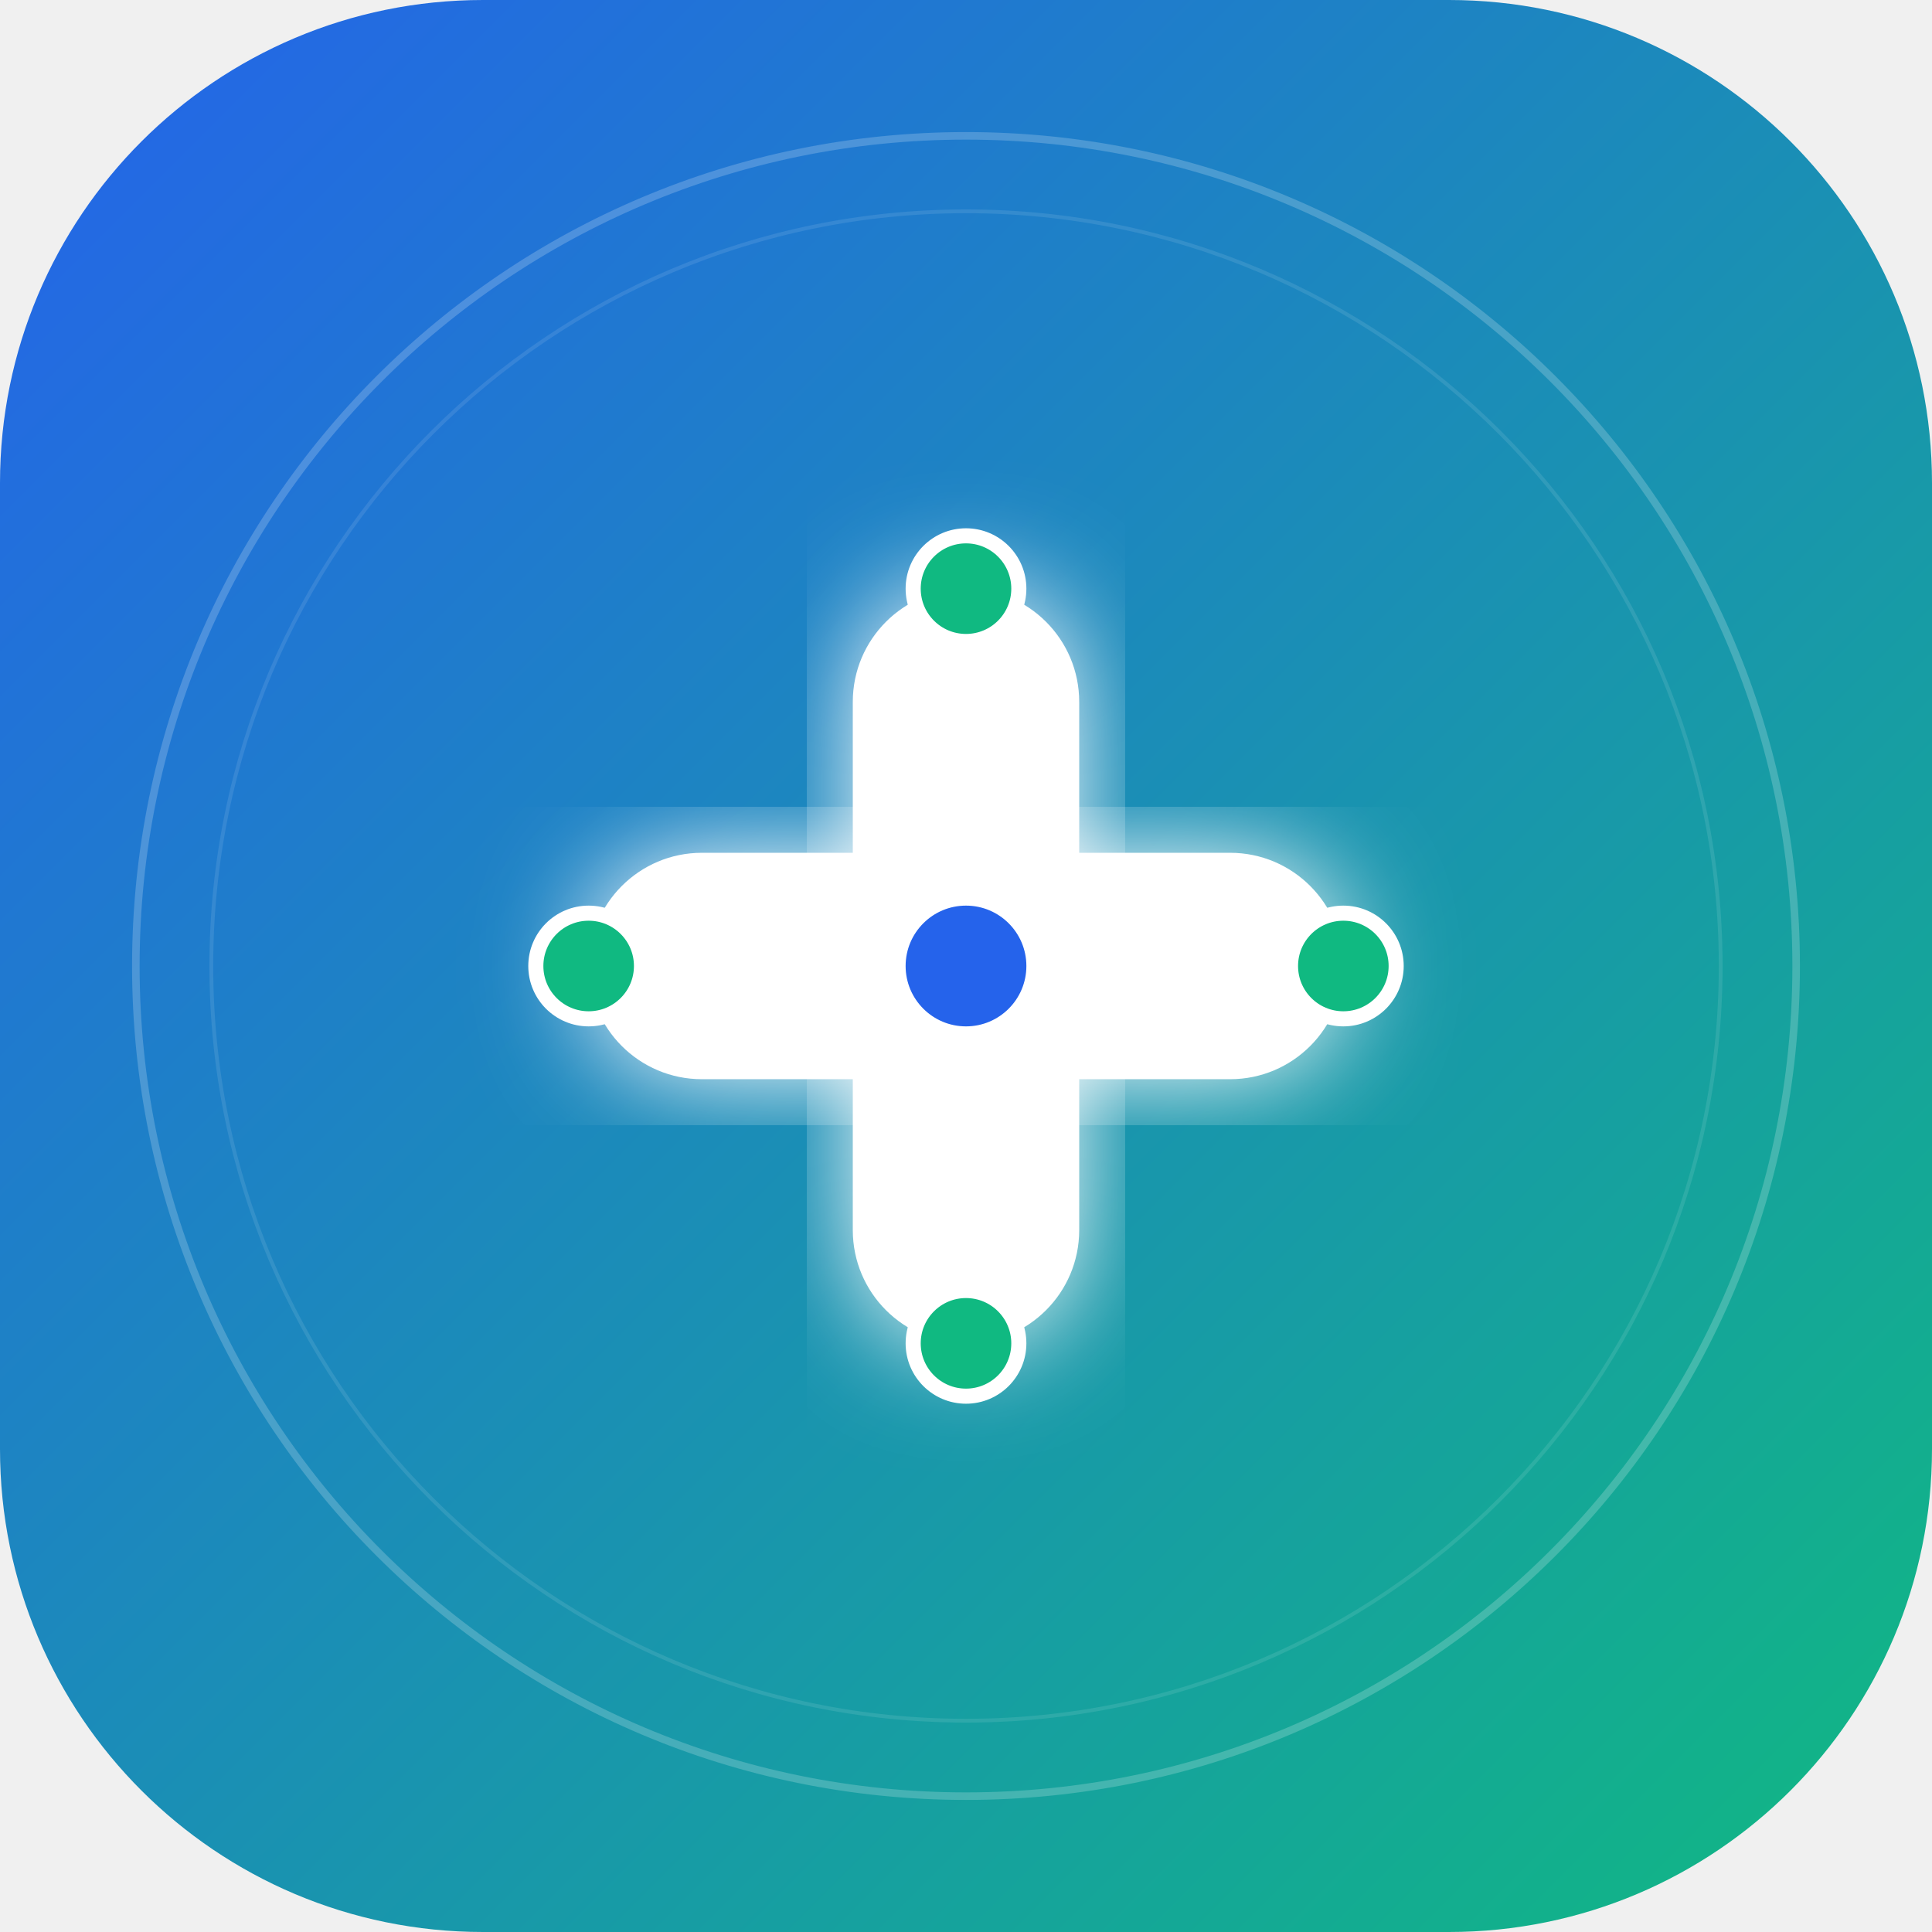
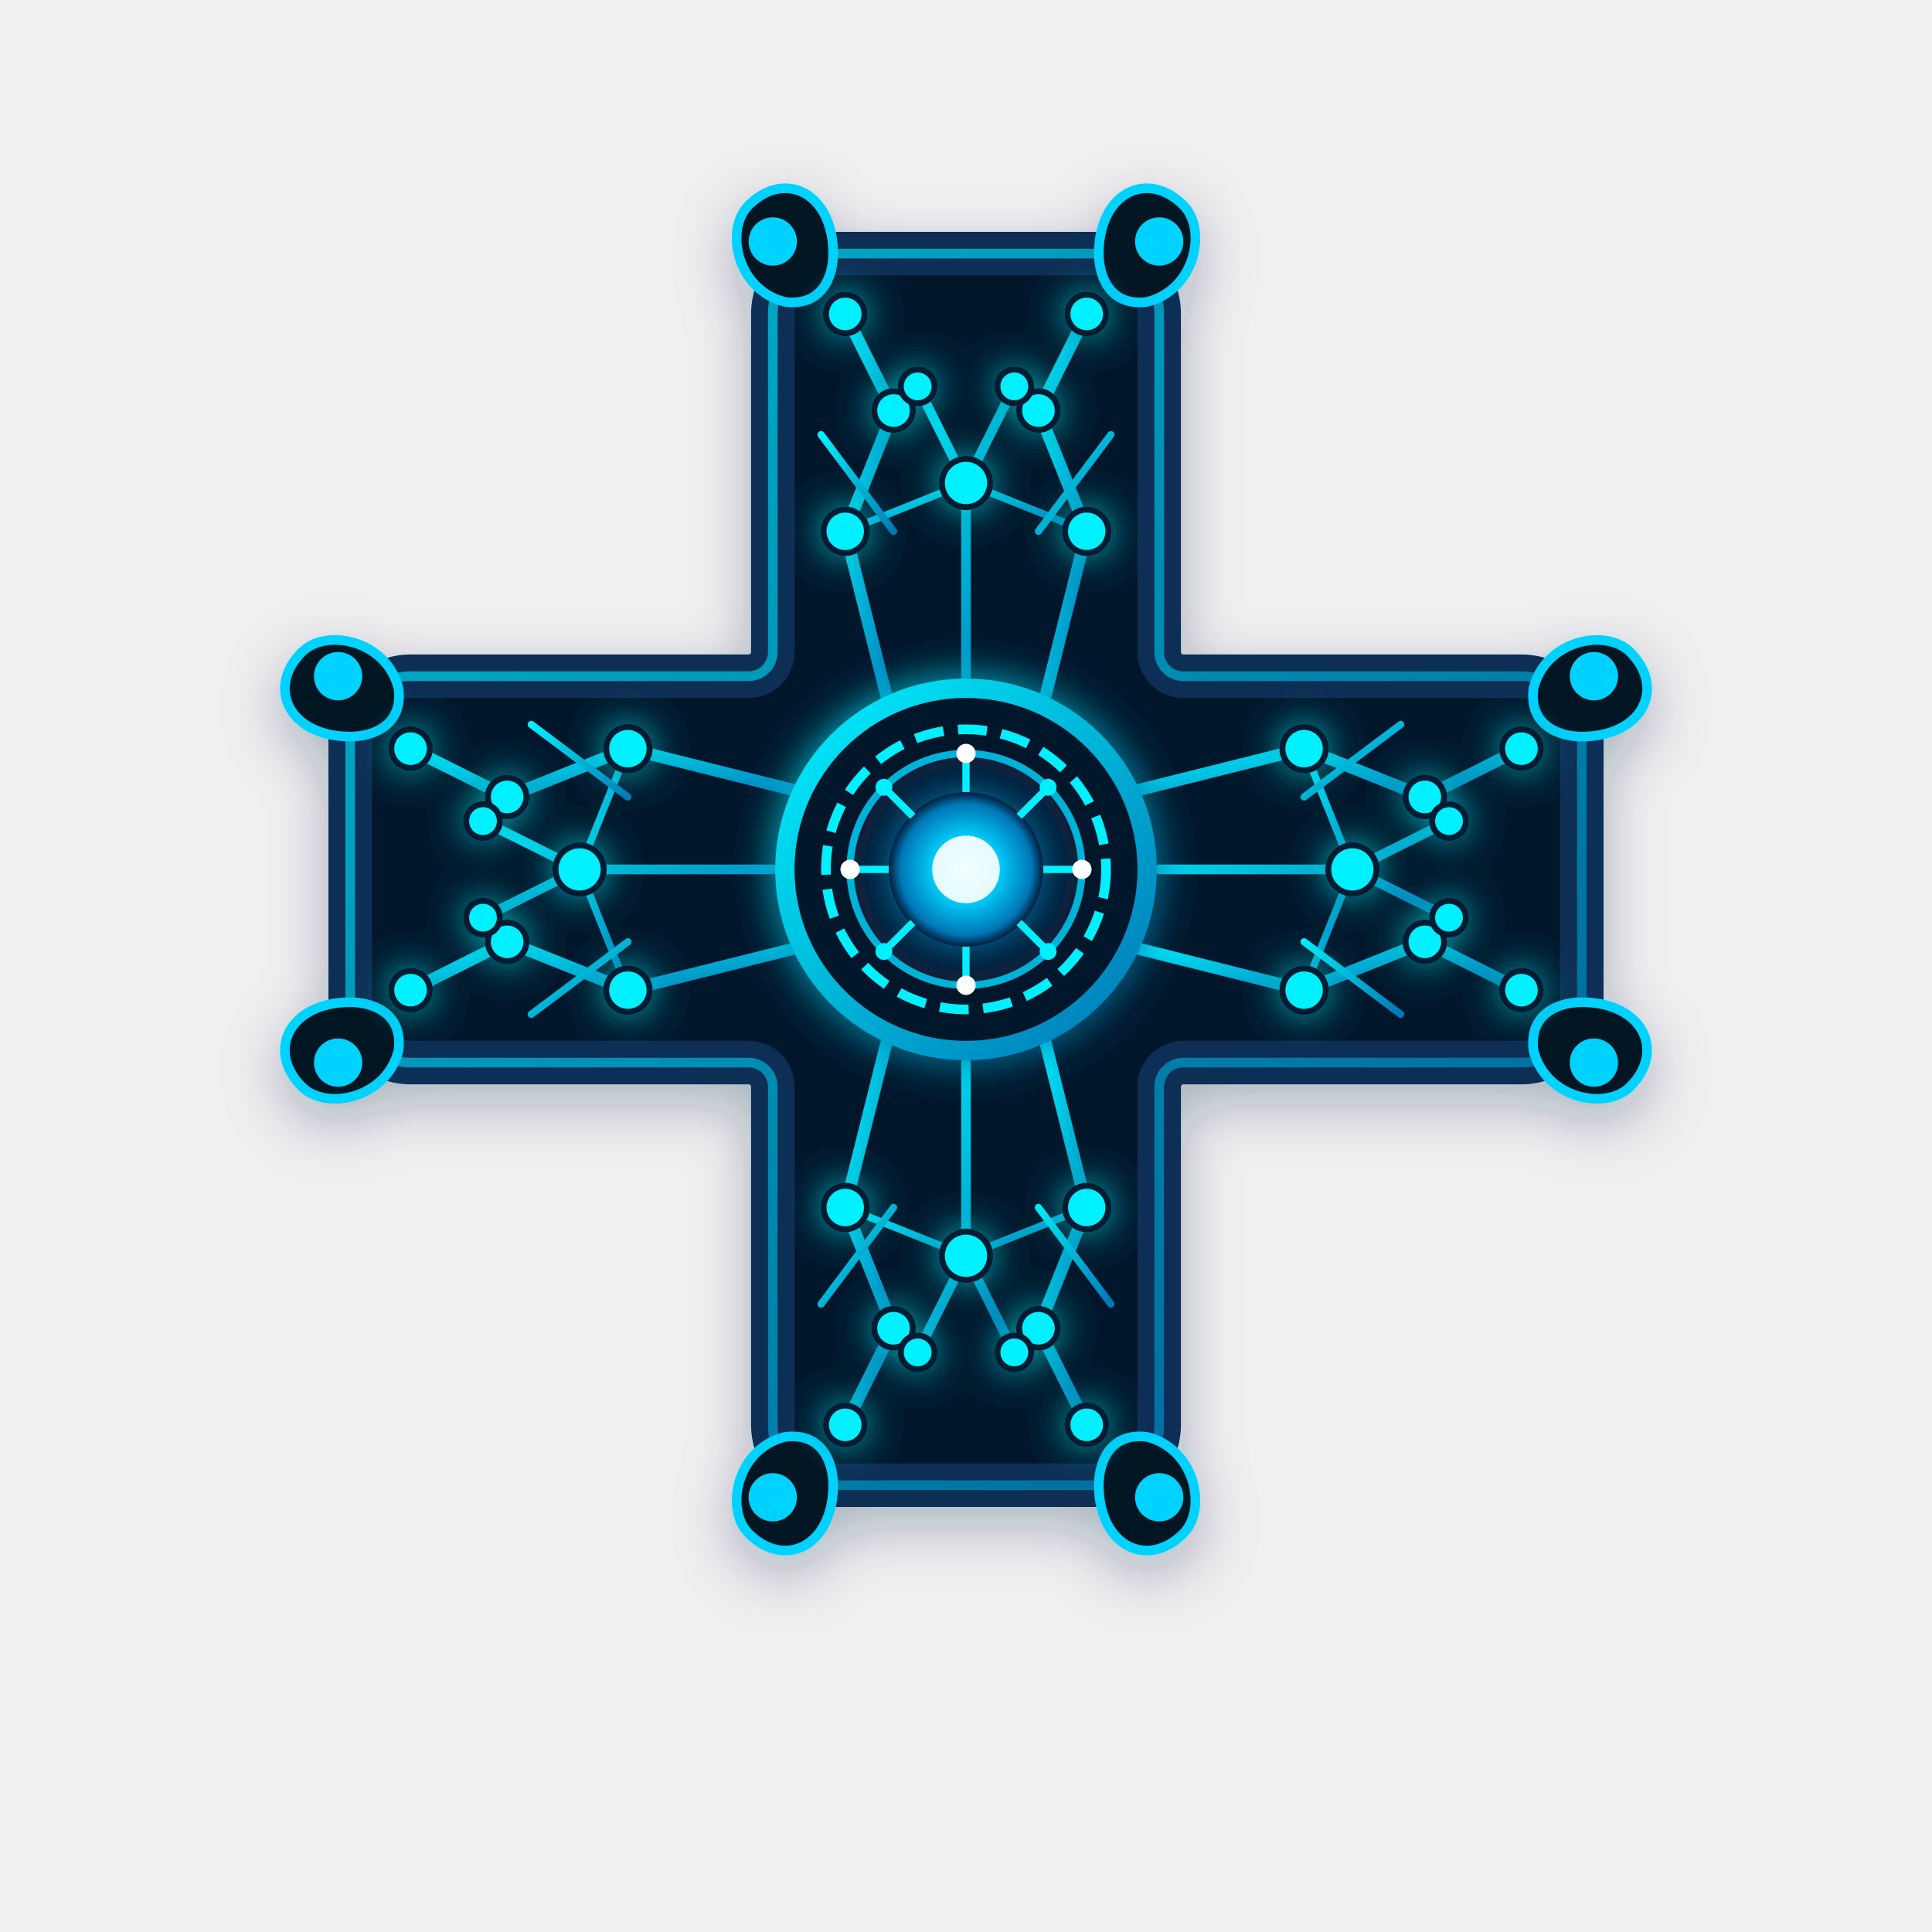
- <svg xmlns="http://www.w3.org/2000/svg" width="512" height="512" viewBox="0 0 512 512" fill="none">
+ <svg xmlns="http://www.w3.org/2000/svg" viewBox="0 0 800 800" width="100%" height="100%">
  <defs>
-     <linearGradient id="bg_grad" x1="0" y1="0" x2="512" y2="512" gradientUnits="userSpaceOnUse">
-       <stop offset="0%" stop-color="#2563EB" />
-       <stop offset="100%" stop-color="#10B981" />
+     <linearGradient id="frameGrad" x1="0%" y1="0%" x2="100%" y2="100%">
+       <stop offset="0%" stop-color="#0a2240" />
+       <stop offset="50%" stop-color="#0d325c" />
+       <stop offset="100%" stop-color="#07172e" />
    </linearGradient>
-     <filter id="glow" x="-20%" y="-20%" width="140%" height="140%">
-       <feGaussianBlur stdDeviation="15" result="blur" />
-       <feComposite in="SourceGraphic" in2="blur" operator="over" />
+     <linearGradient id="circuitGrad" x1="0%" y1="0%" x2="100%" y2="100%">
+       <stop offset="0%" stop-color="#00f0ff" />
+       <stop offset="50%" stop-color="#00b4d8" />
+       <stop offset="100%" stop-color="#0077b6" />
+     </linearGradient>
+     <radialGradient id="coreGlow" cx="50%" cy="50%" r="50%">
+       <stop offset="0%" stop-color="#80f7ff" />
+       <stop offset="40%" stop-color="#00d2ff" />
+       <stop offset="85%" stop-color="#0077b6" />
+       <stop offset="100%" stop-color="#051e3e" />
+     </radialGradient>
+     <filter id="glowFilter" x="-20%" y="-20%" width="140%" height="140%">
+       <feGaussianBlur stdDeviation="8" result="blur" />
+       <feMerge>
+         <feMergeNode in="blur" />
+         <feMergeNode in="SourceGraphic" />
+       </feMerge>
+     </filter>
+     <filter id="subtleDropShadow" x="-10%" y="-10%" width="120%" height="120%">
+       <feDropShadow dx="0" dy="8" stdDeviation="12" flood-color="#002b49" flood-opacity="0.3" />
    </filter>
  </defs>
-   <rect width="512" height="512" rx="128" fill="url(#bg_grad)" />
-   <circle cx="256" cy="256" r="220" stroke="white" stroke-width="2" stroke-opacity="0.2" />
-   <circle cx="256" cy="256" r="200" stroke="white" stroke-width="1" stroke-opacity="0.1" />
-   <rect x="156" y="226" width="200" height="60" rx="30" fill="white" filter="url(#glow)" />
-   <rect x="226" y="156" width="60" height="200" rx="30" fill="white" filter="url(#glow)" />
-   <circle cx="256" cy="156" r="14" fill="#10B981" stroke="white" stroke-width="4" />
-   <circle cx="256" cy="356" r="14" fill="#10B981" stroke="white" stroke-width="4" />
-   <circle cx="156" cy="256" r="14" fill="#10B981" stroke="white" stroke-width="4" />
-   <circle cx="356" cy="256" r="14" fill="#10B981" stroke="white" stroke-width="4" />
-   <circle cx="256" cy="256" r="18" fill="#2563EB" stroke="white" stroke-width="4" />
-   <path d="M256 170V238" stroke="white" stroke-width="3" stroke-dasharray="4 4" stroke-opacity="0.6" />
-   <path d="M256 274V342" stroke="white" stroke-width="3" stroke-dasharray="4 4" stroke-opacity="0.6" />
-   <path d="M170 256H238" stroke="white" stroke-width="3" stroke-dasharray="4 4" stroke-opacity="0.6" />
-   <path d="M274 256H342" stroke="white" stroke-width="3" stroke-dasharray="4 4" stroke-opacity="0.6" />
+   <g filter="url(#subtleDropShadow)">
+     <path d="       M 320,130        A 25,25 0 0,1 345,105        L 455,105        A 25,25 0 0,1 480,130        L 480,270        A 10,10 0 0,0 490,280        L 630,280        A 25,25 0 0,1 655,305        L 655,415        A 25,25 0 0,1 630,440        L 490,440        A 10,10 0 0,0 480,450        L 480,590        A 25,25 0 0,1 455,615        L 345,615        A 25,25 0 0,1 320,590        L 320,450        A 10,10 0 0,0 310,440        L 170,440        A 25,25 0 0,1 145,415        L 145,305        A 25,25 0 0,1 170,280        L 310,280        A 10,10 0 0,0 320,270        Z" fill="#06182c" stroke="#0c2d54" stroke-width="18" stroke-linejoin="round" />
+     <path d="       M 320,130        A 25,25 0 0,1 345,105        L 455,105        A 25,25 0 0,1 480,130        L 480,270        A 10,10 0 0,0 490,280        L 630,280        A 25,25 0 0,1 655,305        L 655,415        A 25,25 0 0,1 630,440        L 490,440        A 10,10 0 0,0 480,450        L 480,590        A 25,25 0 0,1 455,615        L 345,615        A 25,25 0 0,1 320,590        L 320,450        A 10,10 0 0,0 310,440        L 170,440        A 25,25 0 0,1 145,415        L 145,305        A 25,25 0 0,1 170,280        L 310,280        A 10,10 0 0,0 320,270        Z" fill="none" stroke="url(#circuitGrad)" stroke-width="4" opacity="0.7" />
+     <g transform="translate(400, 105)">
+       <path d="M -55,0 C -55,-25 -75,-35 -90,-20 C -100,-10 -95,15 -75,20 C -60,22 -55,10 -55,0 Z" fill="#041220" stroke="#00d2ff" stroke-width="4" />
+       <circle cx="-80" cy="-5" r="10" fill="#00d2ff" />
+       <path d="M 55,0 C 55,-25 75,-35 90,-20 C 100,-10 95,15 75,20 C 60,22 55,10 55,0 Z" fill="#041220" stroke="#00d2ff" stroke-width="4" />
+       <circle cx="80" cy="-5" r="10" fill="#00d2ff" />
+     </g>
+     <g transform="translate(400, 615)">
+       <path d="M -55,0 C -55,25 -75,35 -90,20 C -100,10 -95,-15 -75,-20 C -60,-22 -55,-10 -55,0 Z" fill="#041220" stroke="#00d2ff" stroke-width="4" />
+       <circle cx="-80" cy="5" r="10" fill="#00d2ff" />
+       <path d="M 55,0 C 55,25 75,35 90,20 C 100,10 95,-15 75,-20 C 60,-22 55,-10 55,0 Z" fill="#041220" stroke="#00d2ff" stroke-width="4" />
+       <circle cx="80" cy="5" r="10" fill="#00d2ff" />
+     </g>
+     <g transform="translate(145, 360)">
+       <path d="M 0,-55 C -25,-55 -35,-75 -20,-90 C -10,-100 15,-95 20,-75 C 22,-60 10,-55 0,-55 Z" fill="#041220" stroke="#00d2ff" stroke-width="4" />
+       <circle cx="-5" cy="-80" r="10" fill="#00d2ff" />
+       <path d="M 0,55 C -25,55 -35,75 -20,90 C -10,100 15,95 20,75 C 22,60 10,55 0,55 Z" fill="#041220" stroke="#00d2ff" stroke-width="4" />
+       <circle cx="-5" cy="80" r="10" fill="#00d2ff" />
+     </g>
+     <g transform="translate(655, 360)">
+       <path d="M 0,-55 C 25,-55 35,-75 20,-90 C 10,-100 -15,-95 -20,-75 C -22,-60 -10,-55 0,-55 Z" fill="#041220" stroke="#00d2ff" stroke-width="4" />
+       <circle cx="5" cy="-80" r="10" fill="#00d2ff" />
+       <path d="M 0,55 C 25,55 35,75 20,90 C 10,100 -15,95 -20,75 C -22,60 -10,55 0,55 Z" fill="#041220" stroke="#00d2ff" stroke-width="4" />
+       <circle cx="5" cy="80" r="10" fill="#00d2ff" />
+     </g>
+     <g stroke="url(#circuitGrad)" stroke-linecap="round" stroke-linejoin="round" fill="none">
+       <path d="M 370,300 L 350,220 L 370,170 L 350,130" stroke-width="5" />
+       <path d="M 430,300 L 450,220 L 430,170 L 450,130" stroke-width="5" />
+       <path d="M 400,280 L 400,200 L 380,160 M 400,200 L 420,160" stroke-width="4" />
+       <path d="M 350,220 L 400,200 M 400,200 L 450,220" stroke-width="3" />
+       <path d="M 370,170 L 430,170" stroke-width="3.5" />
+       <path d="M 340,180 L 370,220" stroke-width="3" />
+       <path d="M 460,180 L 430,220" stroke-width="3" />
+       <path d="M 370,420 L 350,500 L 370,550 L 350,590" stroke-width="5" />
+       <path d="M 430,420 L 450,500 L 430,550 L 450,590" stroke-width="5" />
+       <path d="M 400,440 L 400,520 L 380,560 M 400,520 L 420,560" stroke-width="4" />
+       <path d="M 350,500 L 400,520 M 400,520 L 450,500" stroke-width="3" />
+       <path d="M 370,550 L 430,550" stroke-width="3.5" />
+       <path d="M 340,540 L 370,500" stroke-width="3" />
+       <path d="M 460,540 L 430,500" stroke-width="3" />
+       <path d="M 340,330 L 260,310 L 210,330 L 170,310" stroke-width="5" />
+       <path d="M 340,390 L 260,410 L 210,390 L 170,410" stroke-width="5" />
+       <path d="M 320,360 L 240,360 L 200,340 M 240,360 L 200,380" stroke-width="4" />
+       <path d="M 260,310 L 240,360 M 240,360 L 260,410" stroke-width="3" />
+       <path d="M 210,330 L 210,390" stroke-width="3.5" />
+       <path d="M 220,300 L 260,330" stroke-width="3" />
+       <path d="M 220,420 L 260,390" stroke-width="3" />
+       <path d="M 460,330 L 540,310 L 590,330 L 630,310" stroke-width="5" />
+       <path d="M 460,390 L 540,410 L 590,390 L 630,410" stroke-width="5" />
+       <path d="M 480,360 L 560,360 L 600,340 M 560,360 L 600,380" stroke-width="4" />
+       <path d="M 540,310 L 560,360 M 560,360 L 540,410" stroke-width="3" />
+       <path d="M 590,330 L 590,390" stroke-width="3.5" />
+       <path d="M 580,300 L 540,330" stroke-width="3" />
+       <path d="M 580,420 L 540,390" stroke-width="3" />
+     </g>
+     <g fill="#00f0ff" stroke="#031b33" stroke-width="2.5" filter="url(#glowFilter)">
+       <circle cx="350" cy="220" r="9" />
+       <circle cx="450" cy="220" r="9" />
+       <circle cx="370" cy="170" r="8" />
+       <circle cx="430" cy="170" r="8" />
+       <circle cx="400" cy="200" r="10" />
+       <circle cx="380" cy="160" r="7" />
+       <circle cx="420" cy="160" r="7" />
+       <circle cx="350" cy="130" r="8" />
+       <circle cx="450" cy="130" r="8" />
+       <circle cx="350" cy="500" r="9" />
+       <circle cx="450" cy="500" r="9" />
+       <circle cx="370" cy="550" r="8" />
+       <circle cx="430" cy="550" r="8" />
+       <circle cx="400" cy="520" r="10" />
+       <circle cx="380" cy="560" r="7" />
+       <circle cx="420" cy="560" r="7" />
+       <circle cx="350" cy="590" r="8" />
+       <circle cx="450" cy="590" r="8" />
+       <circle cx="260" cy="310" r="9" />
+       <circle cx="260" cy="410" r="9" />
+       <circle cx="210" cy="330" r="8" />
+       <circle cx="210" cy="390" r="8" />
+       <circle cx="240" cy="360" r="10" />
+       <circle cx="200" cy="340" r="7" />
+       <circle cx="200" cy="380" r="7" />
+       <circle cx="170" cy="310" r="8" />
+       <circle cx="170" cy="410" r="8" />
+       <circle cx="540" cy="310" r="9" />
+       <circle cx="540" cy="410" r="9" />
+       <circle cx="590" cy="330" r="8" />
+       <circle cx="590" cy="390" r="8" />
+       <circle cx="560" cy="360" r="10" />
+       <circle cx="600" cy="340" r="7" />
+       <circle cx="600" cy="380" r="7" />
+       <circle cx="630" cy="310" r="8" />
+       <circle cx="630" cy="410" r="8" />
+     </g>
+     <g transform="translate(400, 360)">
+       <circle cx="0" cy="0" r="75" fill="#04172b" stroke="url(#circuitGrad)" stroke-width="8" filter="url(#glowFilter)" />
+       <circle cx="0" cy="0" r="58" fill="none" stroke="#00f0ff" stroke-width="4" stroke-dasharray="12,6" />
+       <circle cx="0" cy="0" r="48" fill="#07203a" stroke="#00b4d8" stroke-width="3" />
+       <circle cx="0" cy="0" r="32" fill="url(#coreGlow)" filter="url(#glowFilter)" />
+       <circle cx="0" cy="0" r="14" fill="#ffffff" opacity="0.9" />
+       <g stroke="#00f0ff" stroke-width="3">
+         <line x1="0" y1="-32" x2="0" y2="-48" />
+         <line x1="0" y1="32" x2="0" y2="48" />
+         <line x1="-32" y1="0" x2="-48" y2="0" />
+         <line x1="32" y1="0" x2="48" y2="0" />
+         <line x1="-22" y1="-22" x2="-34" y2="-34" />
+         <line x1="22" y1="-22" x2="34" y2="-34" />
+         <line x1="-22" y1="22" x2="-34" y2="34" />
+         <line x1="22" y1="22" x2="34" y2="34" />
+       </g>
+       <circle cx="0" cy="-48" r="4" fill="#ffffff" />
+       <circle cx="0" cy="48" r="4" fill="#ffffff" />
+       <circle cx="-48" cy="0" r="4" fill="#ffffff" />
+       <circle cx="48" cy="0" r="4" fill="#ffffff" />
+       <circle cx="-34" cy="-34" r="3.5" fill="#00f0ff" />
+       <circle cx="34" cy="-34" r="3.5" fill="#00f0ff" />
+       <circle cx="-34" cy="34" r="3.5" fill="#00f0ff" />
+       <circle cx="34" cy="34" r="3.5" fill="#00f0ff" />
+     </g>
+   </g>
</svg>
